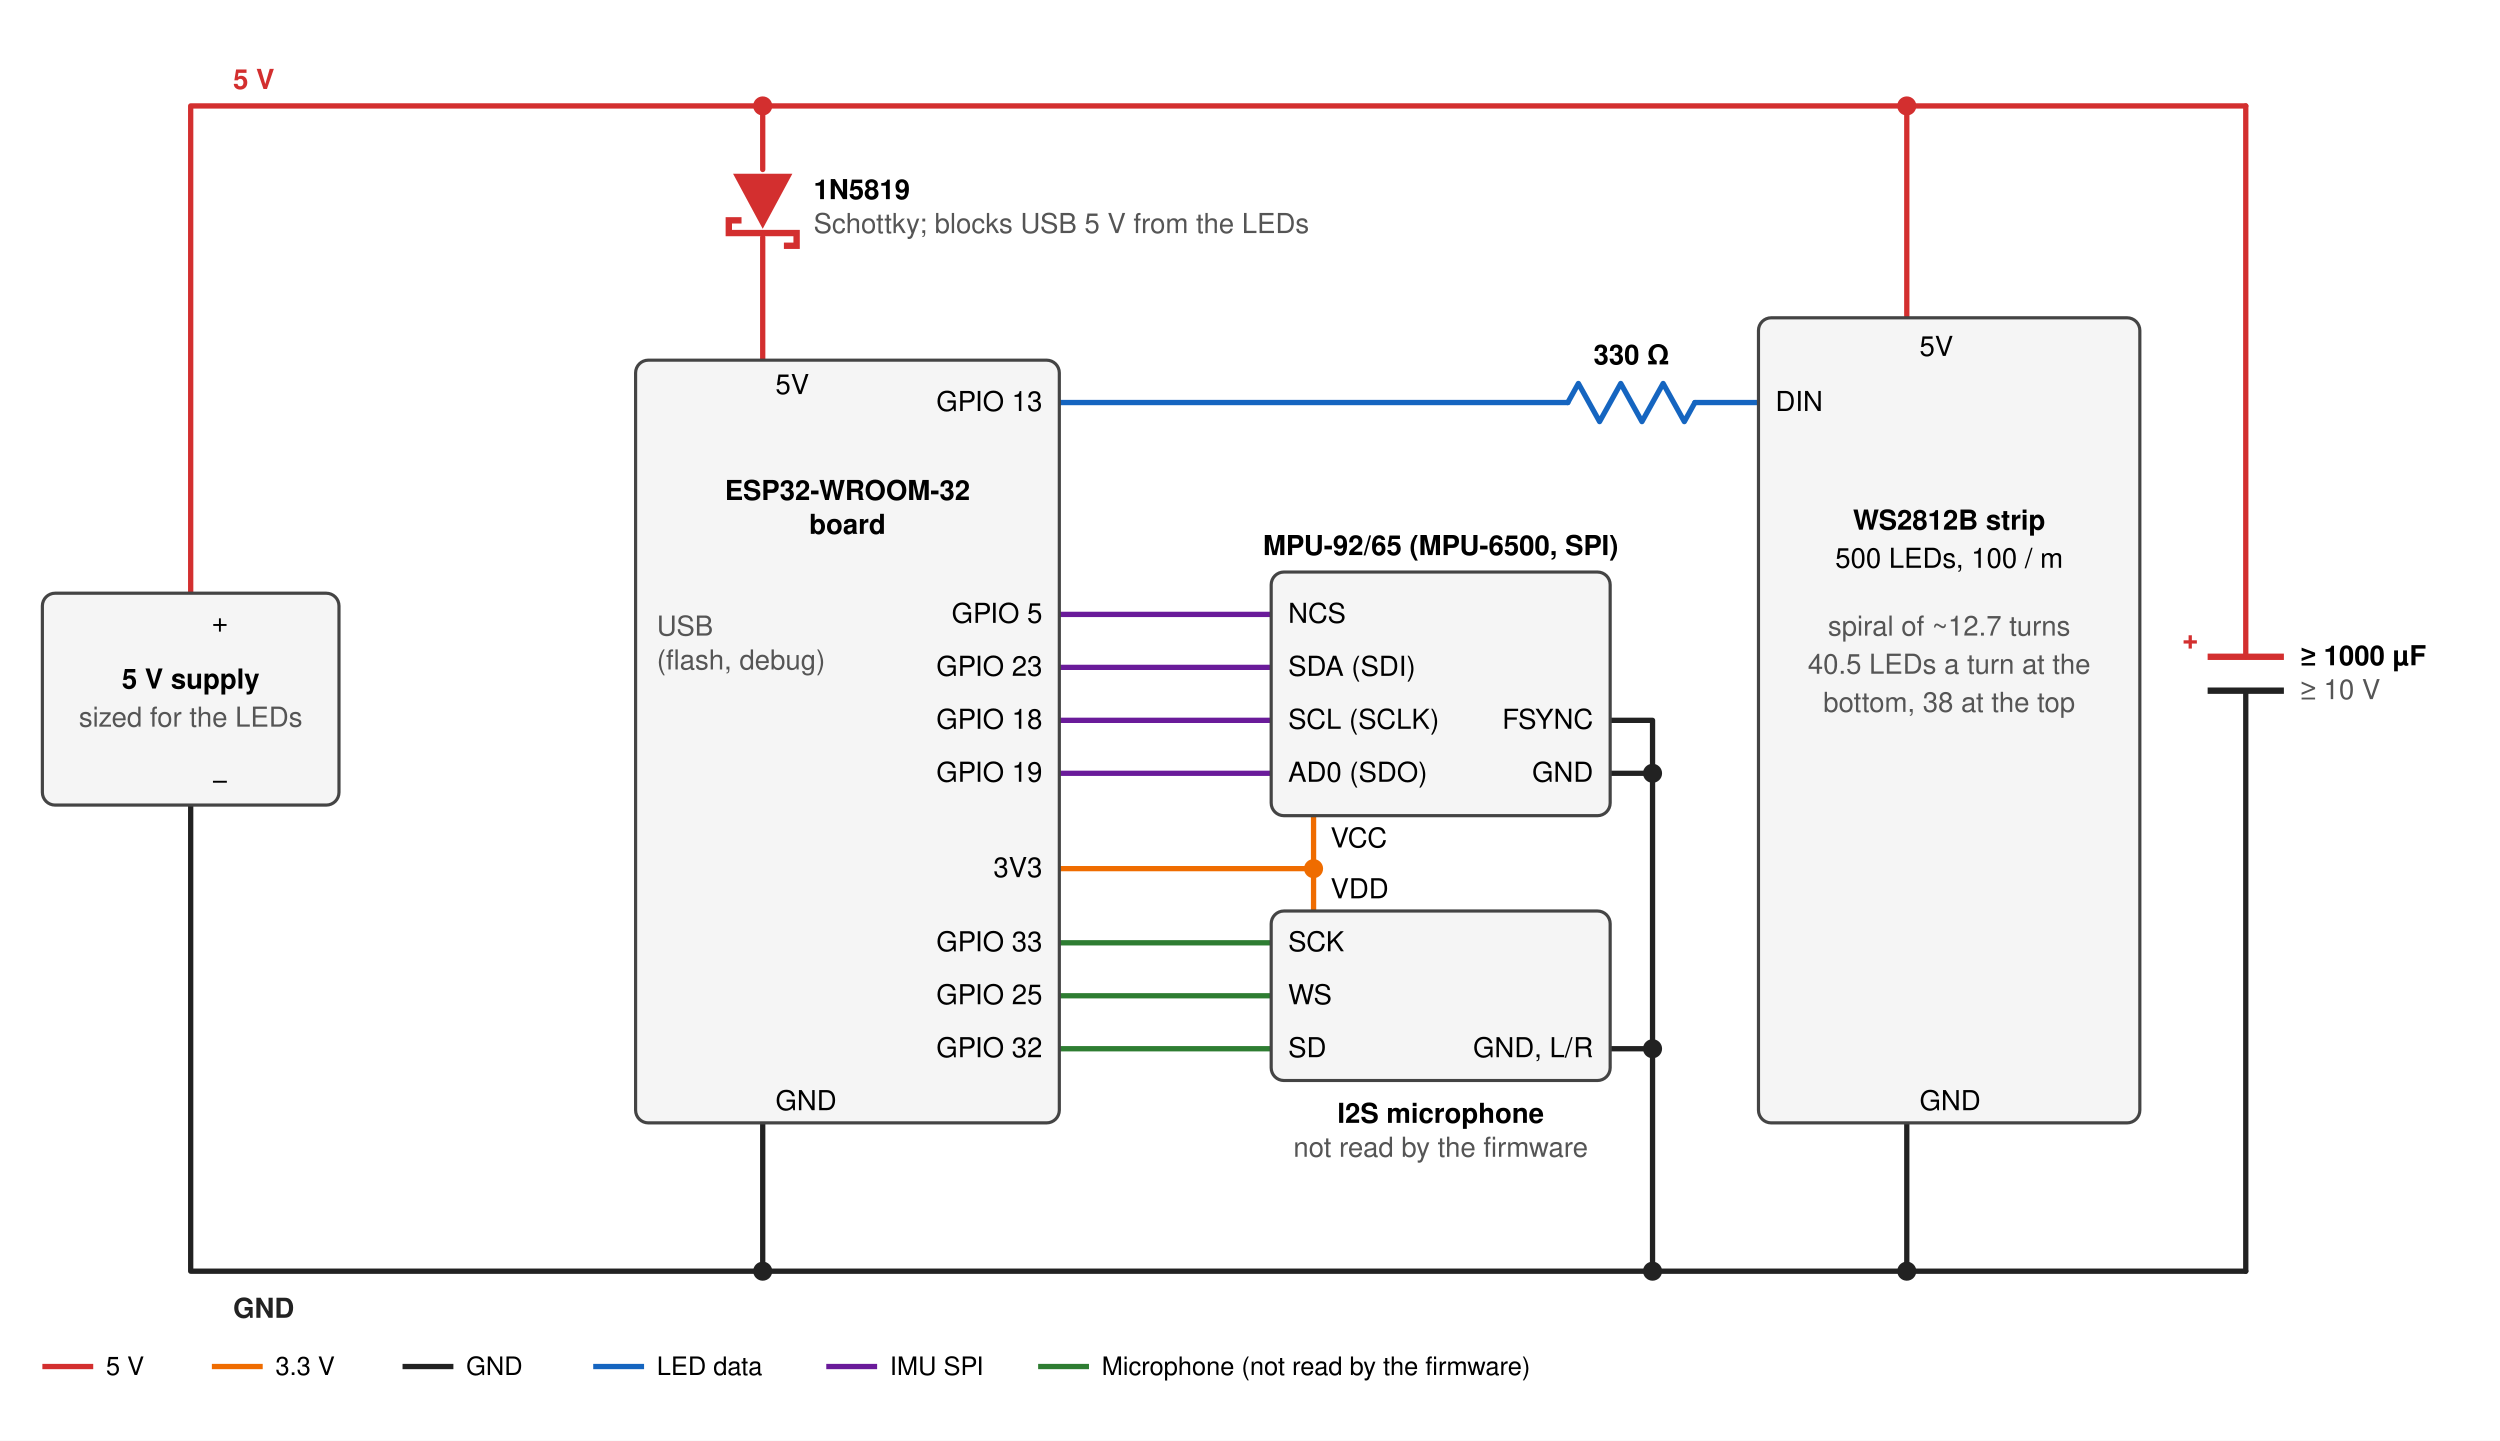
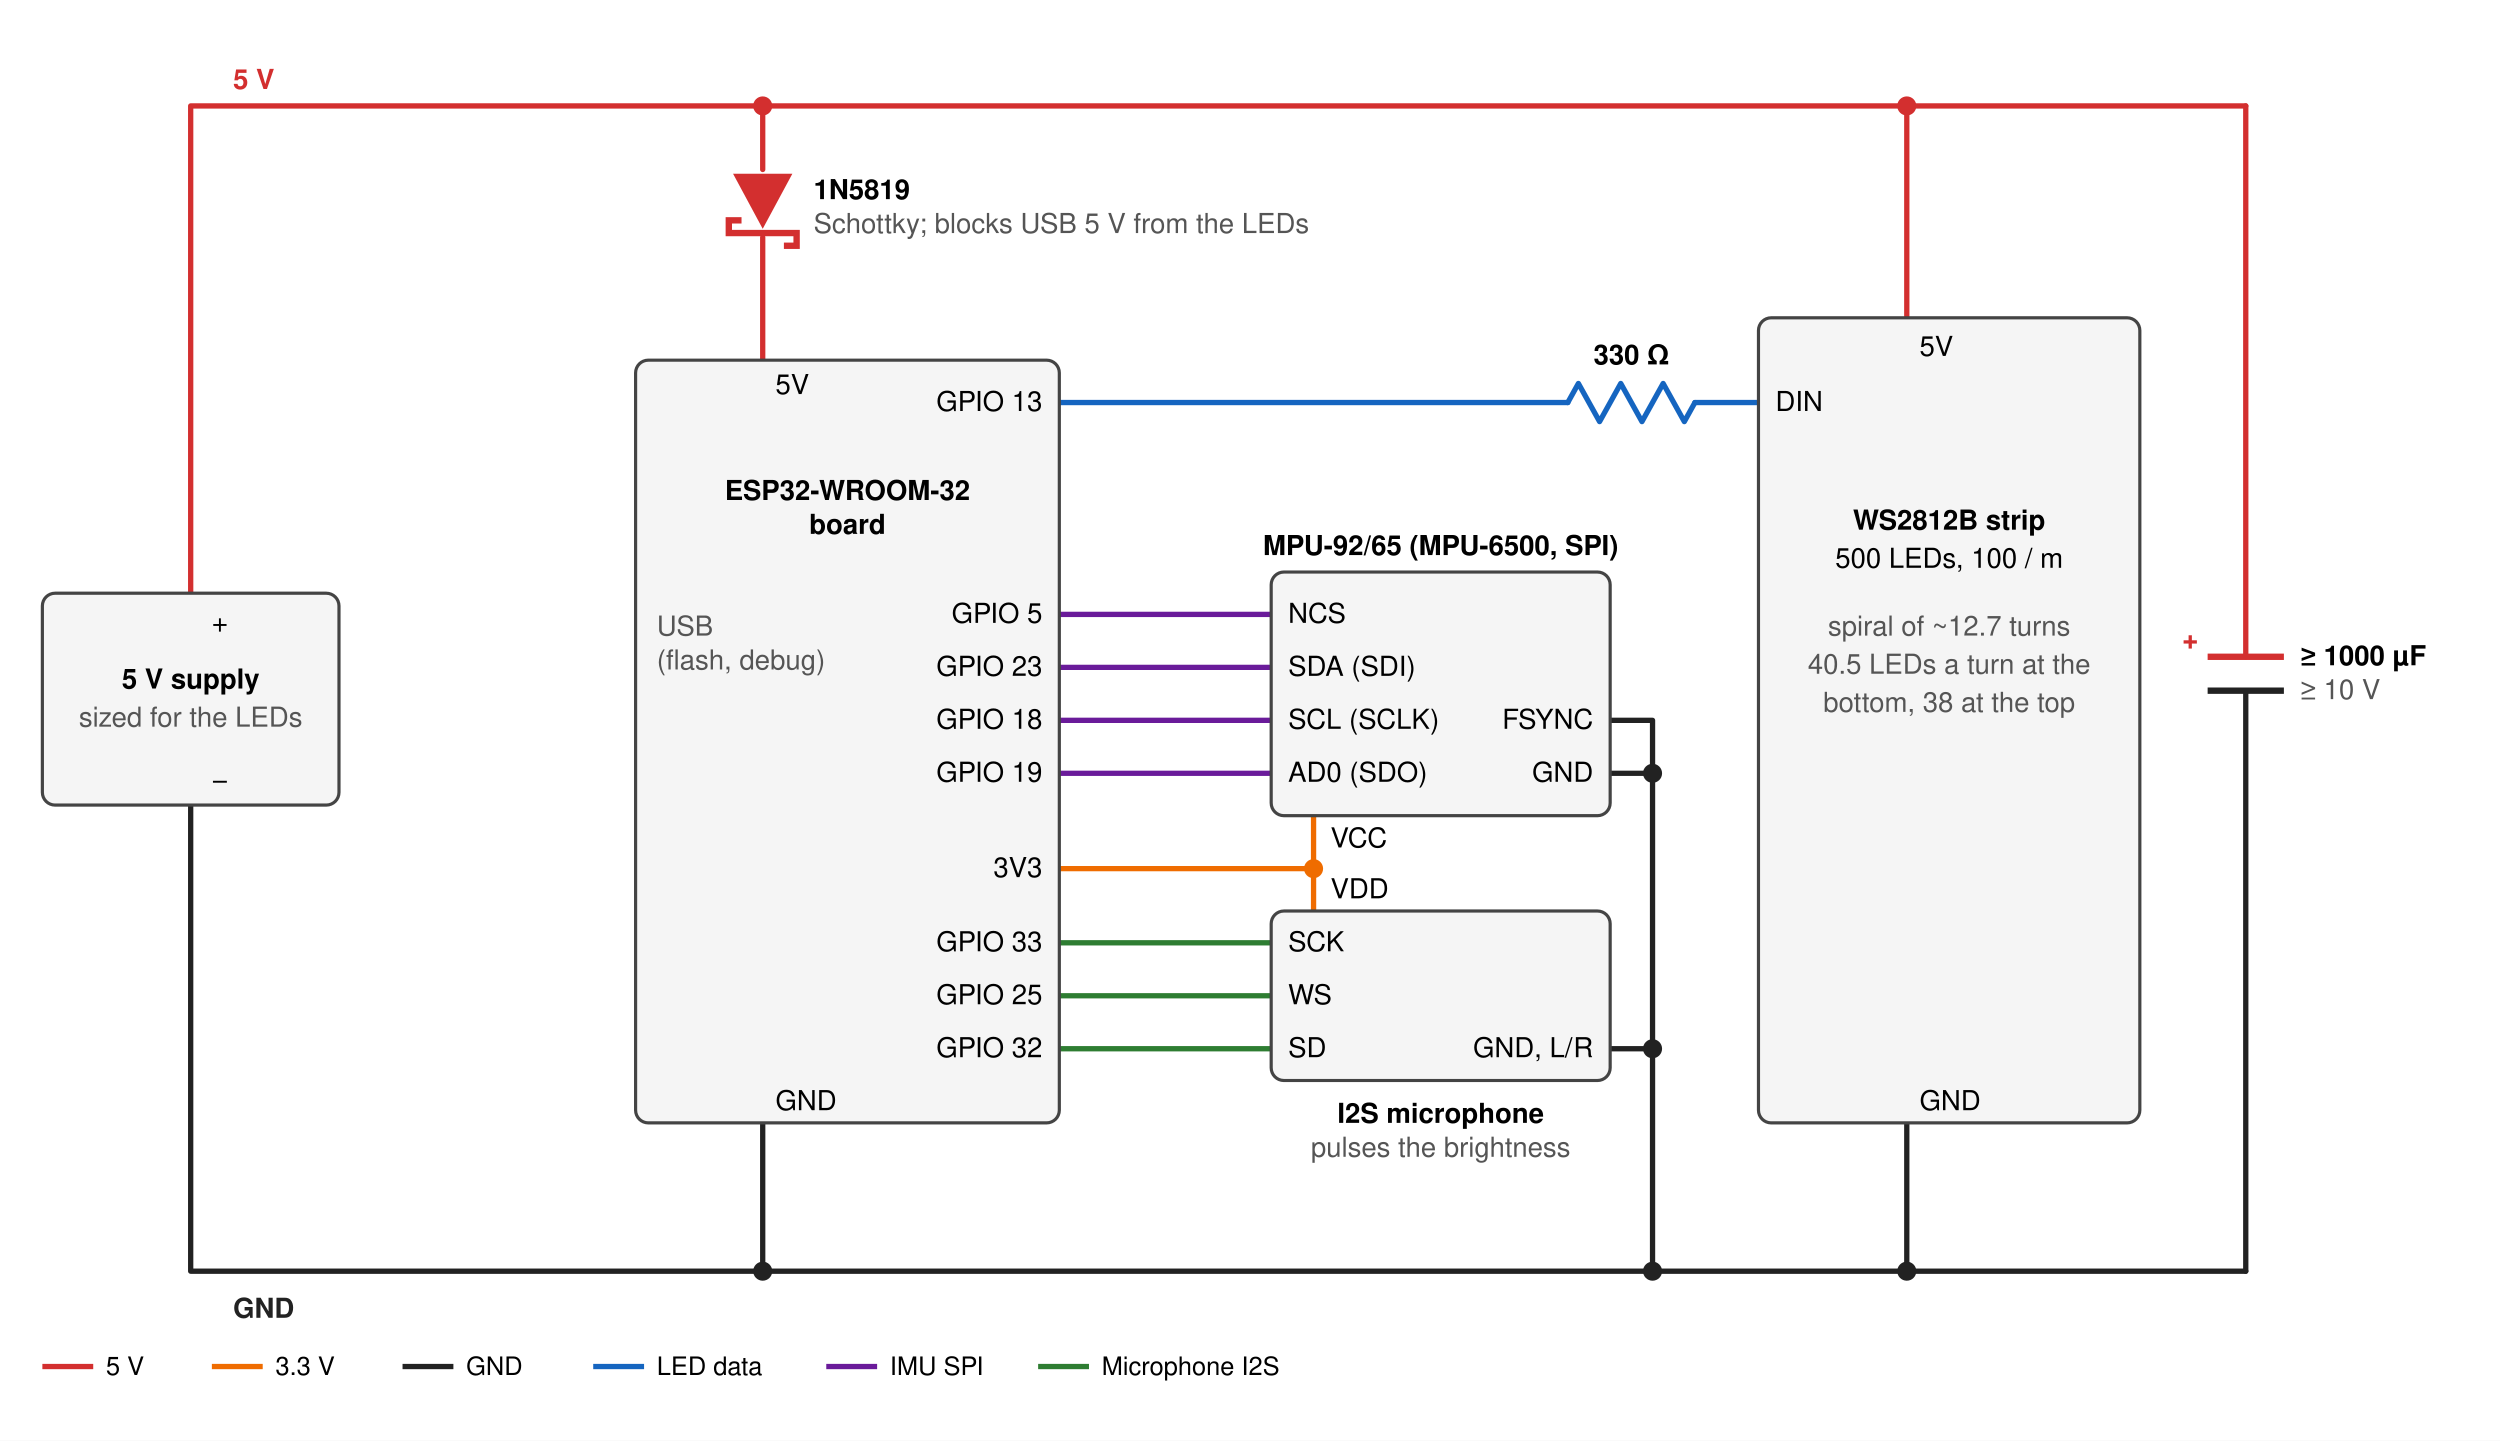
<svg xmlns="http://www.w3.org/2000/svg" viewBox="0 0 1180 680" width="1180" height="680" font-family="Helvetica, Arial, sans-serif" font-size="13">
  <rect width="1180" height="680" fill="#ffffff" />
  <g fill="none" stroke-width="2.5" stroke-linecap="round" stroke-linejoin="round">
    <path stroke="#d32f2f" d="M90 280 V50 H1060" />
    <path stroke="#d32f2f" d="M360 50 V80 M360 112 V170" />
    <path stroke="#d32f2f" d="M900 50 V150" />
    <path stroke="#d32f2f" d="M1060 50 V310" />
    <path stroke="#222222" d="M90 380 V600 H1060" />
    <path stroke="#222222" d="M360 530 V600" />
    <path stroke="#222222" d="M900 530 V600" />
    <path stroke="#222222" d="M1060 326 V600" />
    <path stroke="#222222" d="M760 340 H780 V600 M760 365 H780 M760 495 H780" />
    <path stroke="#ef6c00" d="M500 410 H620 M620 385 V430" />
    <path stroke="#1565c0" d="M500 190 H740 M800 190 H830" />
    <path stroke="#1565c0" d="M740 190 l5 -9 l10 18 l10 -18 l10 18 l10 -18 l10 18 l5 -9" />
    <path stroke="#6a1b9a" d="M500 290 H600 M500 315 H600 M500 340 H600 M500 365 H600" />
    <path stroke="#2e7d32" d="M500 445 H600 M500 470 H600 M500 495 H600" />
  </g>
  <g fill="#d32f2f">
    <circle cx="360" cy="50" r="4.5" />
    <circle cx="900" cy="50" r="4.5" />
  </g>
  <g fill="#222222">
    <circle cx="360" cy="600" r="4.5" />
    <circle cx="780" cy="600" r="4.5" />
    <circle cx="900" cy="600" r="4.5" />
    <circle cx="780" cy="495" r="4.5" />
    <circle cx="780" cy="365" r="4.5" />
  </g>
  <circle cx="620" cy="410" r="4.5" fill="#ef6c00" />
  <path d="M346 82 H374 L360 108 Z" fill="#d32f2f" />
  <path d="M350 104 H344 V110 H376 V116 H370" fill="none" stroke="#d32f2f" stroke-width="3" />
  <text x="384" y="94" font-weight="bold">1N5819</text>
  <text x="384" y="110" fill="#555555">Schottky; blocks USB 5 V from the LEDs</text>
  <path d="M1042 310 H1078" stroke="#d32f2f" stroke-width="3" />
  <path d="M1042 326 H1078" stroke="#222222" stroke-width="3" />
  <text x="1030" y="306" font-weight="bold" fill="#d32f2f">+</text>
  <text x="1086" y="314" font-weight="bold">≥ 1000 µF</text>
  <text x="1086" y="330" fill="#555555">≥ 10 V</text>
  <text x="770" y="172" text-anchor="middle" font-weight="bold">330 Ω</text>
  <text x="110" y="42" font-weight="bold" fill="#d32f2f">5 V</text>
  <text x="110" y="622" font-weight="bold" fill="#222222">GND</text>
  <g fill="#f5f5f5" stroke="#444444" stroke-width="1.5">
    <rect x="20" y="280" width="140" height="100" rx="6" />
    <rect x="300" y="170" width="200" height="360" rx="6" />
    <rect x="600" y="270" width="160" height="115" rx="6" />
    <rect x="600" y="430" width="160" height="80" rx="6" />
    <rect x="830" y="150" width="180" height="380" rx="6" />
  </g>
  <text x="90" y="325" text-anchor="middle" font-weight="bold">5 V supply</text>
  <text x="90" y="343" text-anchor="middle" fill="#555555">sized for the LEDs</text>
  <text x="100" y="298">+</text>
  <text x="100" y="372">−</text>
  <text x="400" y="236" text-anchor="middle" font-weight="bold">ESP32-WROOM-32</text>
  <text x="400" y="252" text-anchor="middle" font-weight="bold">board</text>
  <text x="310" y="300" fill="#555555">USB</text>
  <text x="310" y="316" fill="#555555">(flash, debug)</text>
  <text x="366" y="186">5V</text>
  <text x="366" y="524">GND</text>
  <g text-anchor="end">
    <text x="492" y="194">GPIO 13</text>
    <text x="492" y="294">GPIO 5</text>
    <text x="492" y="319">GPIO 23</text>
    <text x="492" y="344">GPIO 18</text>
    <text x="492" y="369">GPIO 19</text>
    <text x="492" y="414">3V3</text>
    <text x="492" y="449">GPIO 33</text>
    <text x="492" y="474">GPIO 25</text>
    <text x="492" y="499">GPIO 32</text>
  </g>
  <text x="680" y="262" text-anchor="middle" font-weight="bold">MPU-92/65 (MPU-6500, SPI)</text>
  <text x="608" y="294">NCS</text>
  <text x="608" y="319">SDA (SDI)</text>
  <text x="608" y="344">SCL (SCLK)</text>
  <text x="608" y="369">AD0 (SDO)</text>
  <text x="752" y="344" text-anchor="end">FSYNC</text>
  <text x="752" y="369" text-anchor="end">GND</text>
  <text x="628" y="400">VCC</text>
  <text x="608" y="449">SCK</text>
  <text x="608" y="474">WS</text>
  <text x="608" y="499">SD</text>
  <text x="680" y="530" text-anchor="middle" font-weight="bold">I2S microphone</text>
-   <text x="680" y="546" text-anchor="middle" fill="#555555">not read by the firmware</text>
+   <text x="680" y="546" text-anchor="middle" fill="#555555">pulses the brightness</text>
  <text x="628" y="424">VDD</text>
  <text x="752" y="499" text-anchor="end">GND, L/R</text>
  <text x="920" y="250" text-anchor="middle" font-weight="bold">WS2812B strip</text>
  <text x="920" y="268" text-anchor="middle">500 LEDs, 100 / m</text>
  <text x="920" y="300" text-anchor="middle" fill="#555555">spiral of ~12.7 turns</text>
  <text x="920" y="318" text-anchor="middle" fill="#555555">40.5 LEDs a turn at the</text>
  <text x="920" y="336" text-anchor="middle" fill="#555555">bottom, 38 at the top</text>
  <text x="838" y="194">DIN</text>
  <text x="906" y="168">5V</text>
  <text x="906" y="524">GND</text>
  <g transform="translate(20 645)" font-size="12">
    <path d="M0 0 H24" stroke="#d32f2f" stroke-width="2.5" />
    <text x="30" y="4">5 V</text>
    <path d="M80 0 H104" stroke="#ef6c00" stroke-width="2.5" />
    <text x="110" y="4">3.3 V</text>
    <path d="M170 0 H194" stroke="#222222" stroke-width="2.5" />
    <text x="200" y="4">GND</text>
    <path d="M260 0 H284" stroke="#1565c0" stroke-width="2.5" />
    <text x="290" y="4">LED data</text>
    <path d="M370 0 H394" stroke="#6a1b9a" stroke-width="2.5" />
    <text x="400" y="4">IMU SPI</text>
    <path d="M470 0 H494" stroke="#2e7d32" stroke-width="2.5" />
-     <text x="500" y="4">Microphone (not read by the firmware)</text>
+     <text x="500" y="4">Microphone I2S</text>
  </g>
</svg>
